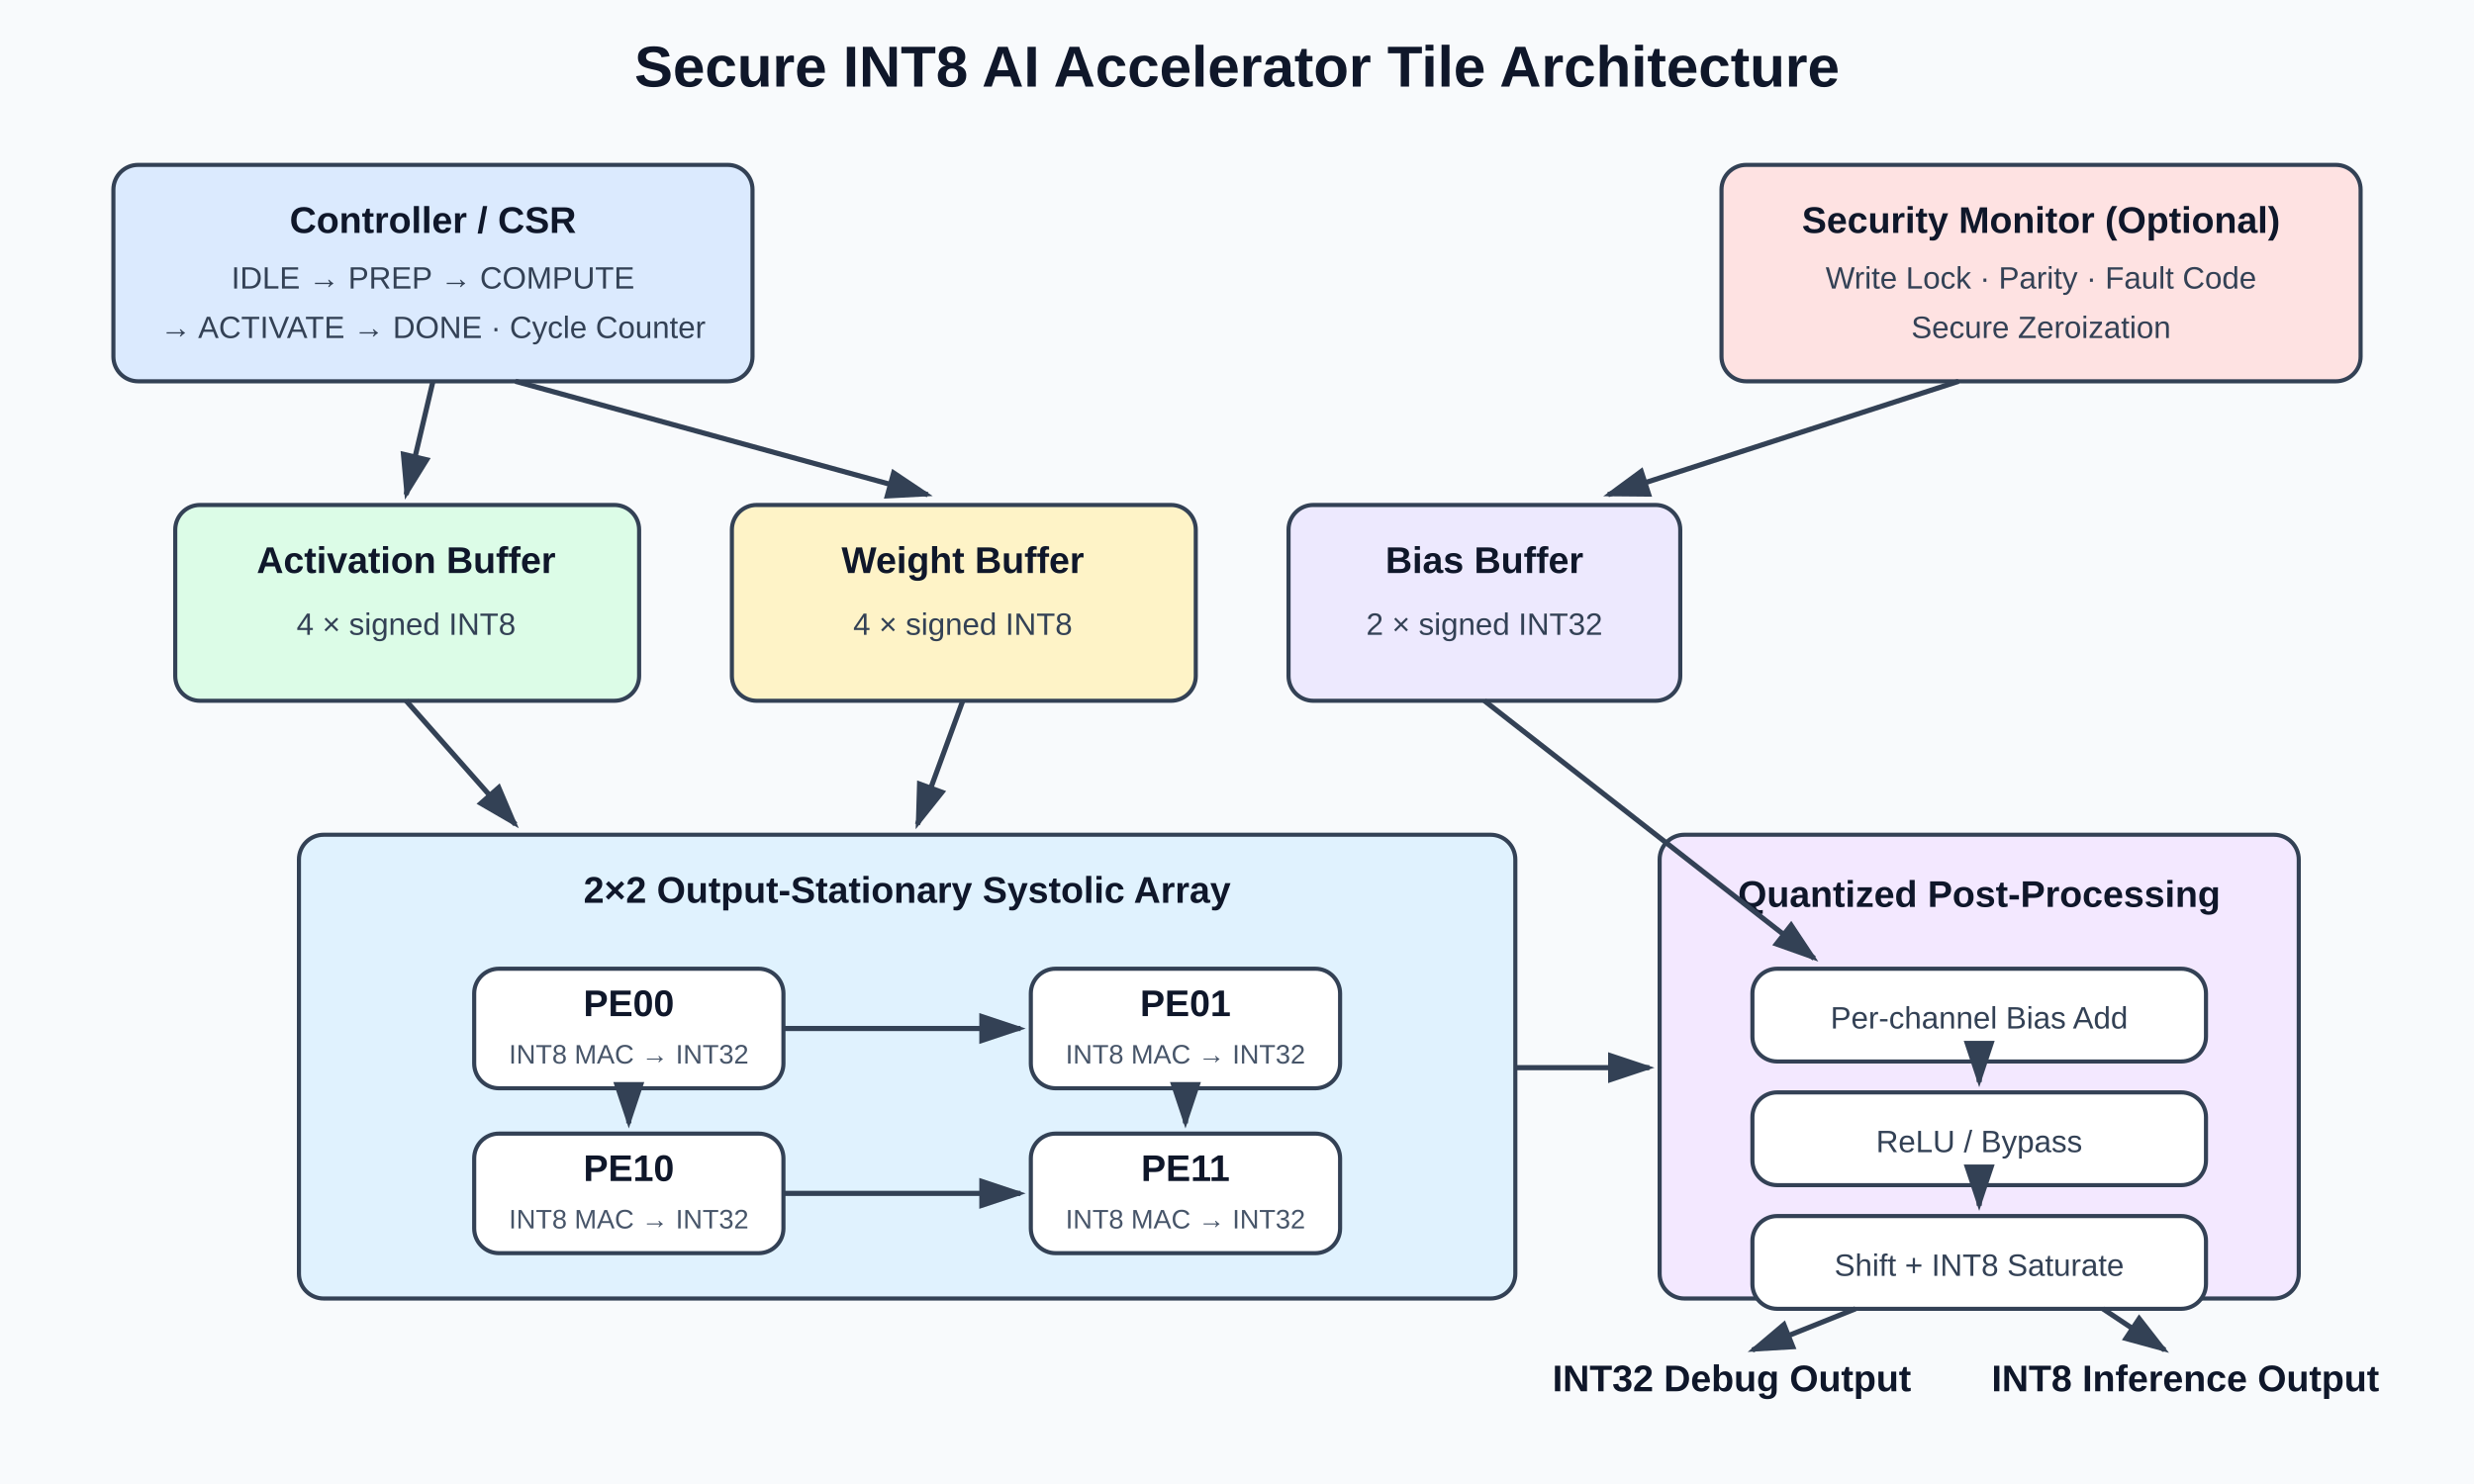
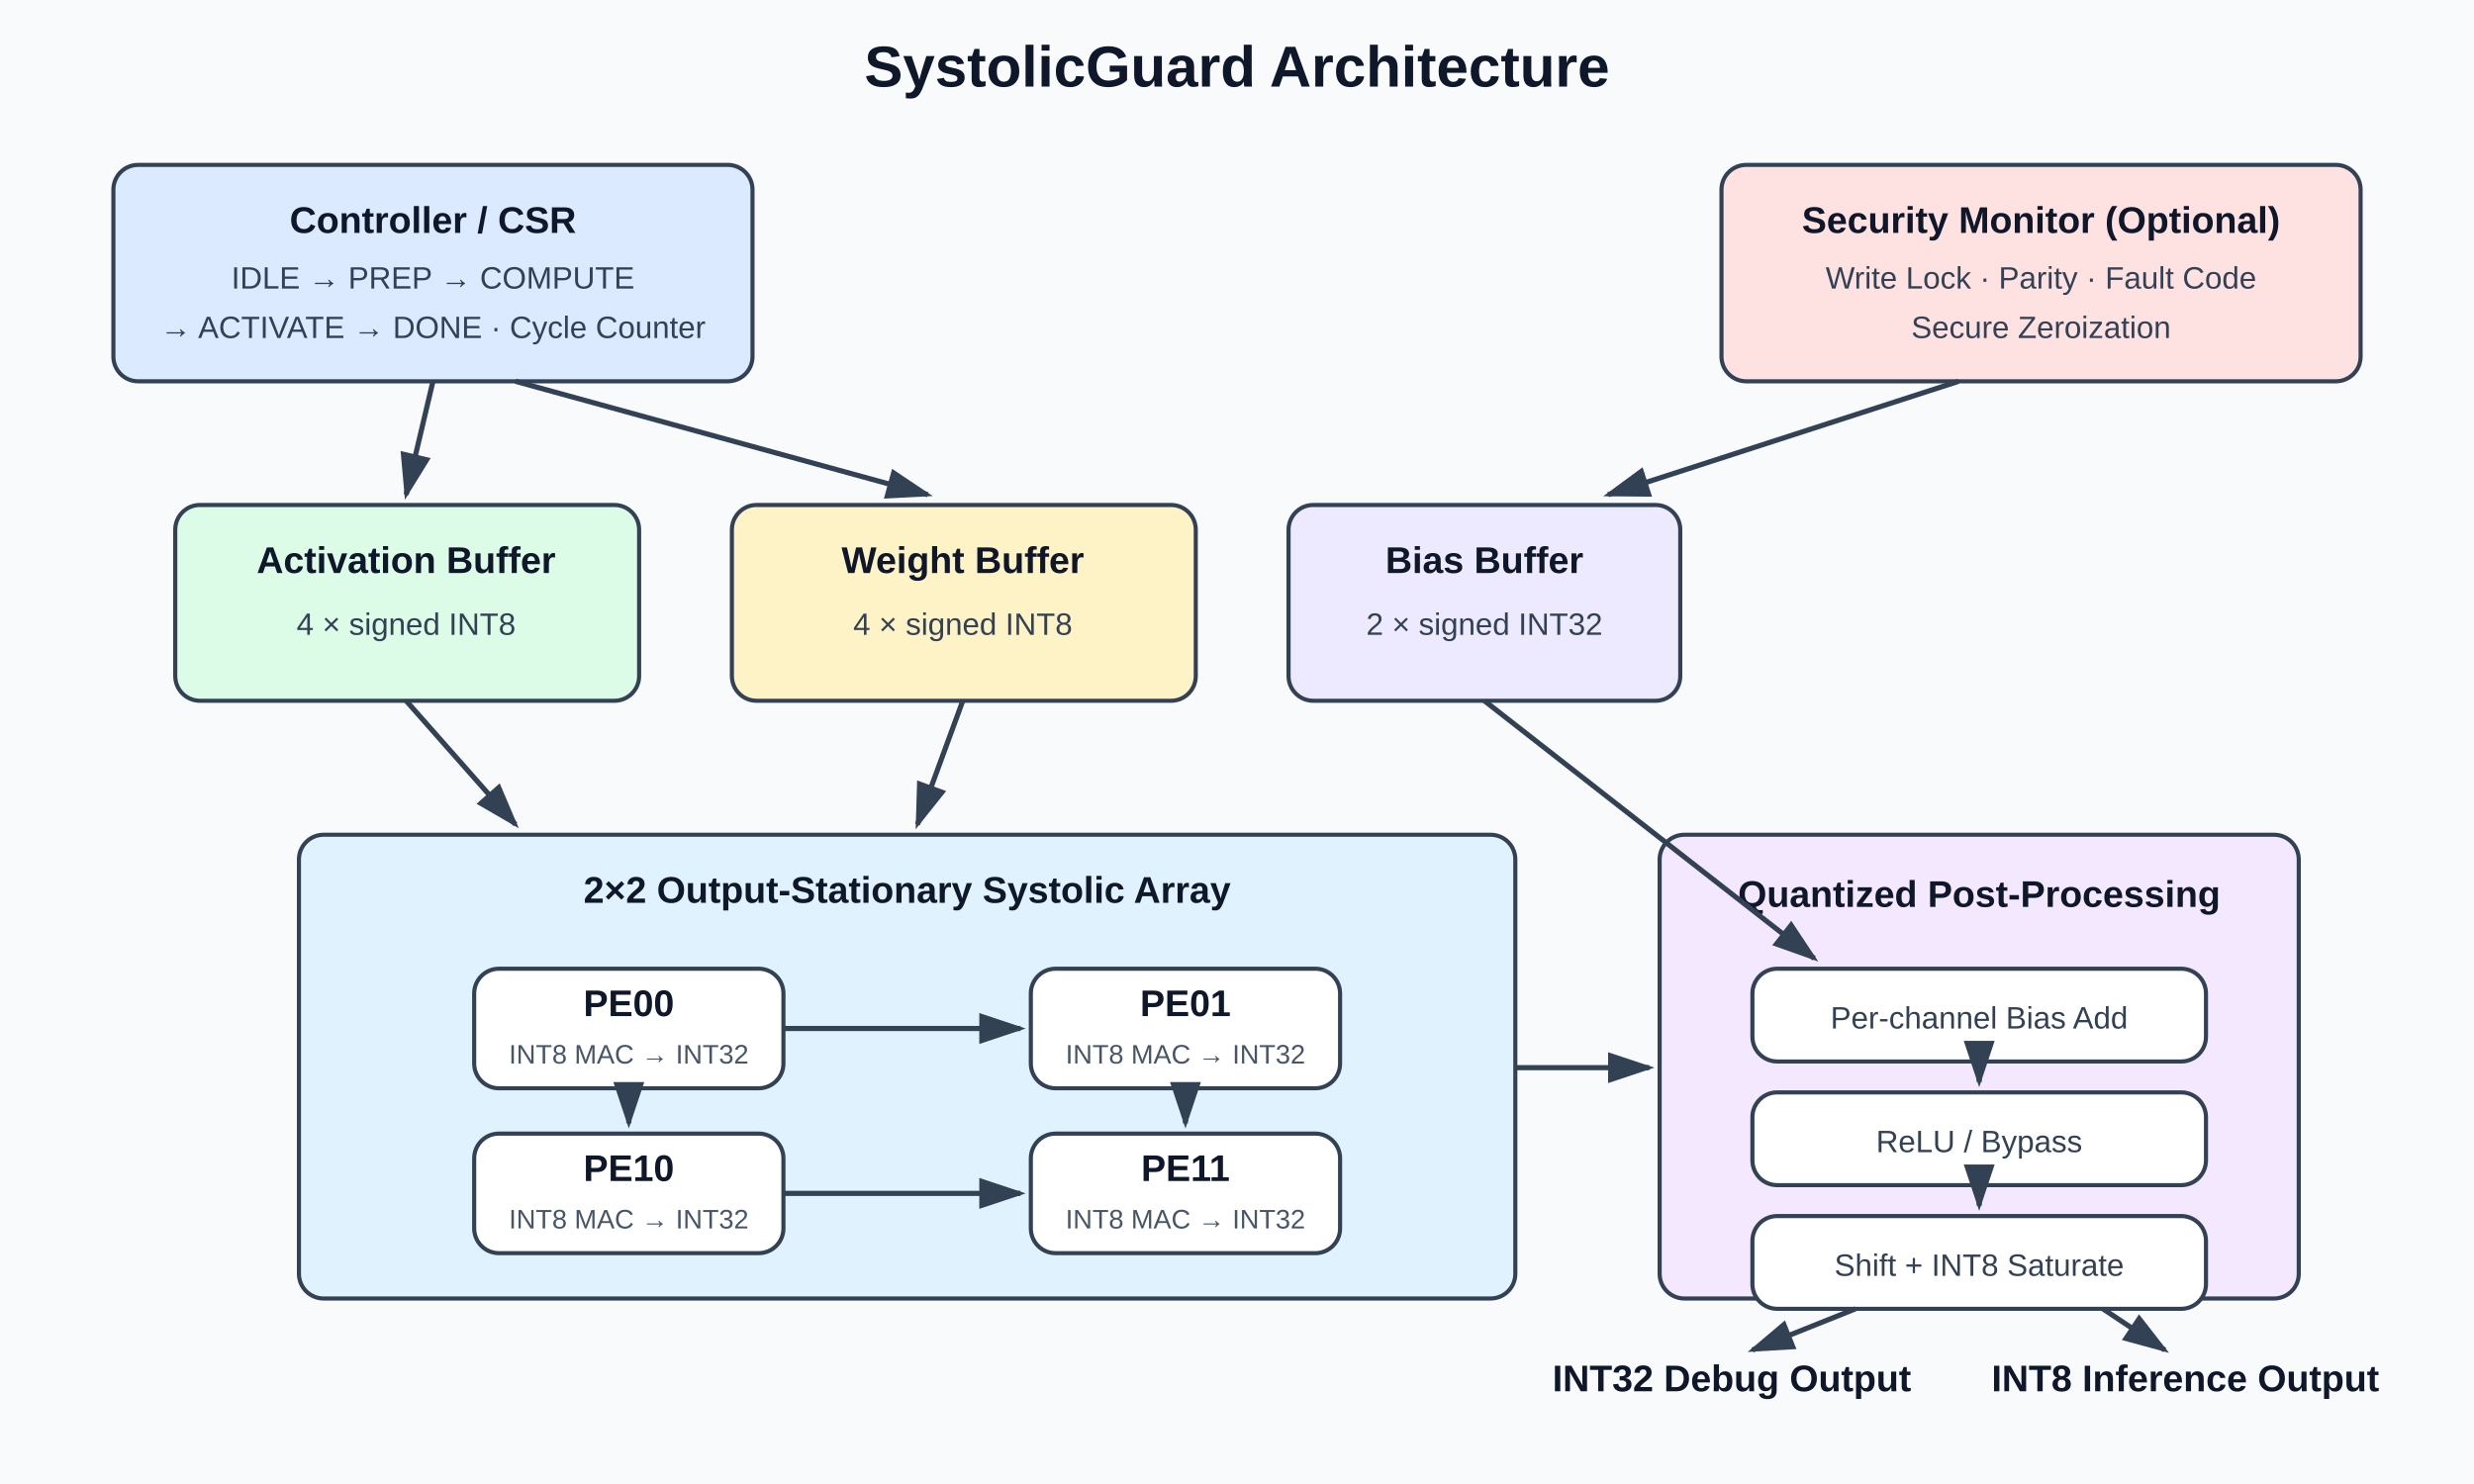
<svg xmlns="http://www.w3.org/2000/svg" width="1200" height="720" viewBox="0 0 1200 720">
  <defs>
    <marker id="arrow" markerWidth="10" markerHeight="10" refX="8" refY="3" orient="auto">
      <path d="M0,0 L0,6 L9,3 z" fill="#334155" />
    </marker>
    <style>
      .title{font:700 28px Arial,'Microsoft YaHei';fill:#0f172a}.h{font:700 18px Arial,'Microsoft YaHei';fill:#0f172a}.t{font:15px Arial,'Microsoft YaHei';fill:#334155}.small{font:13px Arial,'Microsoft YaHei';fill:#475569}.box{stroke:#334155;stroke-width:2;rx:12}.arrow{stroke:#334155;stroke-width:2.5;fill:none;marker-end:url(#arrow)}
    </style>
  </defs>
  <rect width="1200" height="720" fill="#f8fafc" />
-   <text x="600" y="42" text-anchor="middle" class="title">Secure INT8 AI Accelerator Tile Architecture</text>
+   <text x="600" y="42" text-anchor="middle" class="title">SystolicGuard Architecture</text>
  <rect x="55" y="80" width="310" height="105" class="box" fill="#dbeafe" />
  <text x="210" y="113" text-anchor="middle" class="h">Controller / CSR</text>
  <text x="210" y="140" text-anchor="middle" class="t">IDLE → PREP → COMPUTE</text>
  <text x="210" y="164" text-anchor="middle" class="t">→ ACTIVATE → DONE · Cycle Counter</text>
  <rect x="835" y="80" width="310" height="105" class="box" fill="#fee2e2" />
  <text x="990" y="113" text-anchor="middle" class="h">Security Monitor (Optional)</text>
  <text x="990" y="140" text-anchor="middle" class="t">Write Lock · Parity · Fault Code</text>
  <text x="990" y="164" text-anchor="middle" class="t">Secure Zeroization</text>
  <rect x="85" y="245" width="225" height="95" class="box" fill="#dcfce7" />
  <text x="197" y="278" text-anchor="middle" class="h">Activation Buffer</text>
  <text x="197" y="308" text-anchor="middle" class="t">4 × signed INT8</text>
  <rect x="355" y="245" width="225" height="95" class="box" fill="#fef3c7" />
  <text x="467" y="278" text-anchor="middle" class="h">Weight Buffer</text>
  <text x="467" y="308" text-anchor="middle" class="t">4 × signed INT8</text>
  <rect x="625" y="245" width="190" height="95" class="box" fill="#ede9fe" />
  <text x="720" y="278" text-anchor="middle" class="h">Bias Buffer</text>
  <text x="720" y="308" text-anchor="middle" class="t">2 × signed INT32</text>
  <path d="M210 185 L197 240" class="arrow" />
  <path d="M250 185 L450 240" class="arrow" />
  <path d="M950 185 L780 240" class="arrow" />
  <rect x="145" y="405" width="590" height="225" class="box" fill="#e0f2fe" />
  <text x="440" y="438" text-anchor="middle" class="h">2×2 Output-Stationary Systolic Array</text>
  <g>
    <rect x="230" y="470" width="150" height="58" class="box" fill="#ffffff" />
    <text x="305" y="493" text-anchor="middle" class="h">PE00</text>
    <text x="305" y="516" text-anchor="middle" class="small">INT8 MAC → INT32</text>
    <rect x="500" y="470" width="150" height="58" class="box" fill="#ffffff" />
    <text x="575" y="493" text-anchor="middle" class="h">PE01</text>
    <text x="575" y="516" text-anchor="middle" class="small">INT8 MAC → INT32</text>
    <rect x="230" y="550" width="150" height="58" class="box" fill="#ffffff" />
    <text x="305" y="573" text-anchor="middle" class="h">PE10</text>
    <text x="305" y="596" text-anchor="middle" class="small">INT8 MAC → INT32</text>
    <rect x="500" y="550" width="150" height="58" class="box" fill="#ffffff" />
    <text x="575" y="573" text-anchor="middle" class="h">PE11</text>
    <text x="575" y="596" text-anchor="middle" class="small">INT8 MAC → INT32</text>
    <path d="M380 499 L495 499" class="arrow" />
    <path d="M380 579 L495 579" class="arrow" />
    <path d="M305 528 L305 545" class="arrow" />
    <path d="M575 528 L575 545" class="arrow" />
  </g>
  <path d="M197 340 L250 400" class="arrow" />
  <path d="M467 340 L445 400" class="arrow" />
  <rect x="805" y="405" width="310" height="225" class="box" fill="#f3e8ff" />
  <text x="960" y="440" text-anchor="middle" class="h">Quantized Post-Processing</text>
  <rect x="850" y="470" width="220" height="45" class="box" fill="#ffffff" />
  <text x="960" y="499" text-anchor="middle" class="t">Per-channel Bias Add</text>
  <rect x="850" y="530" width="220" height="45" class="box" fill="#ffffff" />
  <text x="960" y="559" text-anchor="middle" class="t">ReLU / Bypass</text>
  <rect x="850" y="590" width="220" height="45" class="box" fill="#ffffff" />
  <text x="960" y="619" text-anchor="middle" class="t">Shift + INT8 Saturate</text>
  <path d="M735 518 L800 518" class="arrow" />
  <path d="M960 515 L960 525" class="arrow" />
  <path d="M960 575 L960 585" class="arrow" />
  <path d="M720 340 L880 465" class="arrow" />
  <text x="840" y="675" text-anchor="middle" class="h">INT32 Debug Output</text>
  <text x="1060" y="675" text-anchor="middle" class="h">INT8 Inference Output</text>
  <path d="M900 635 L850 655" class="arrow" />
  <path d="M1020 635 L1050 655" class="arrow" />
</svg>
